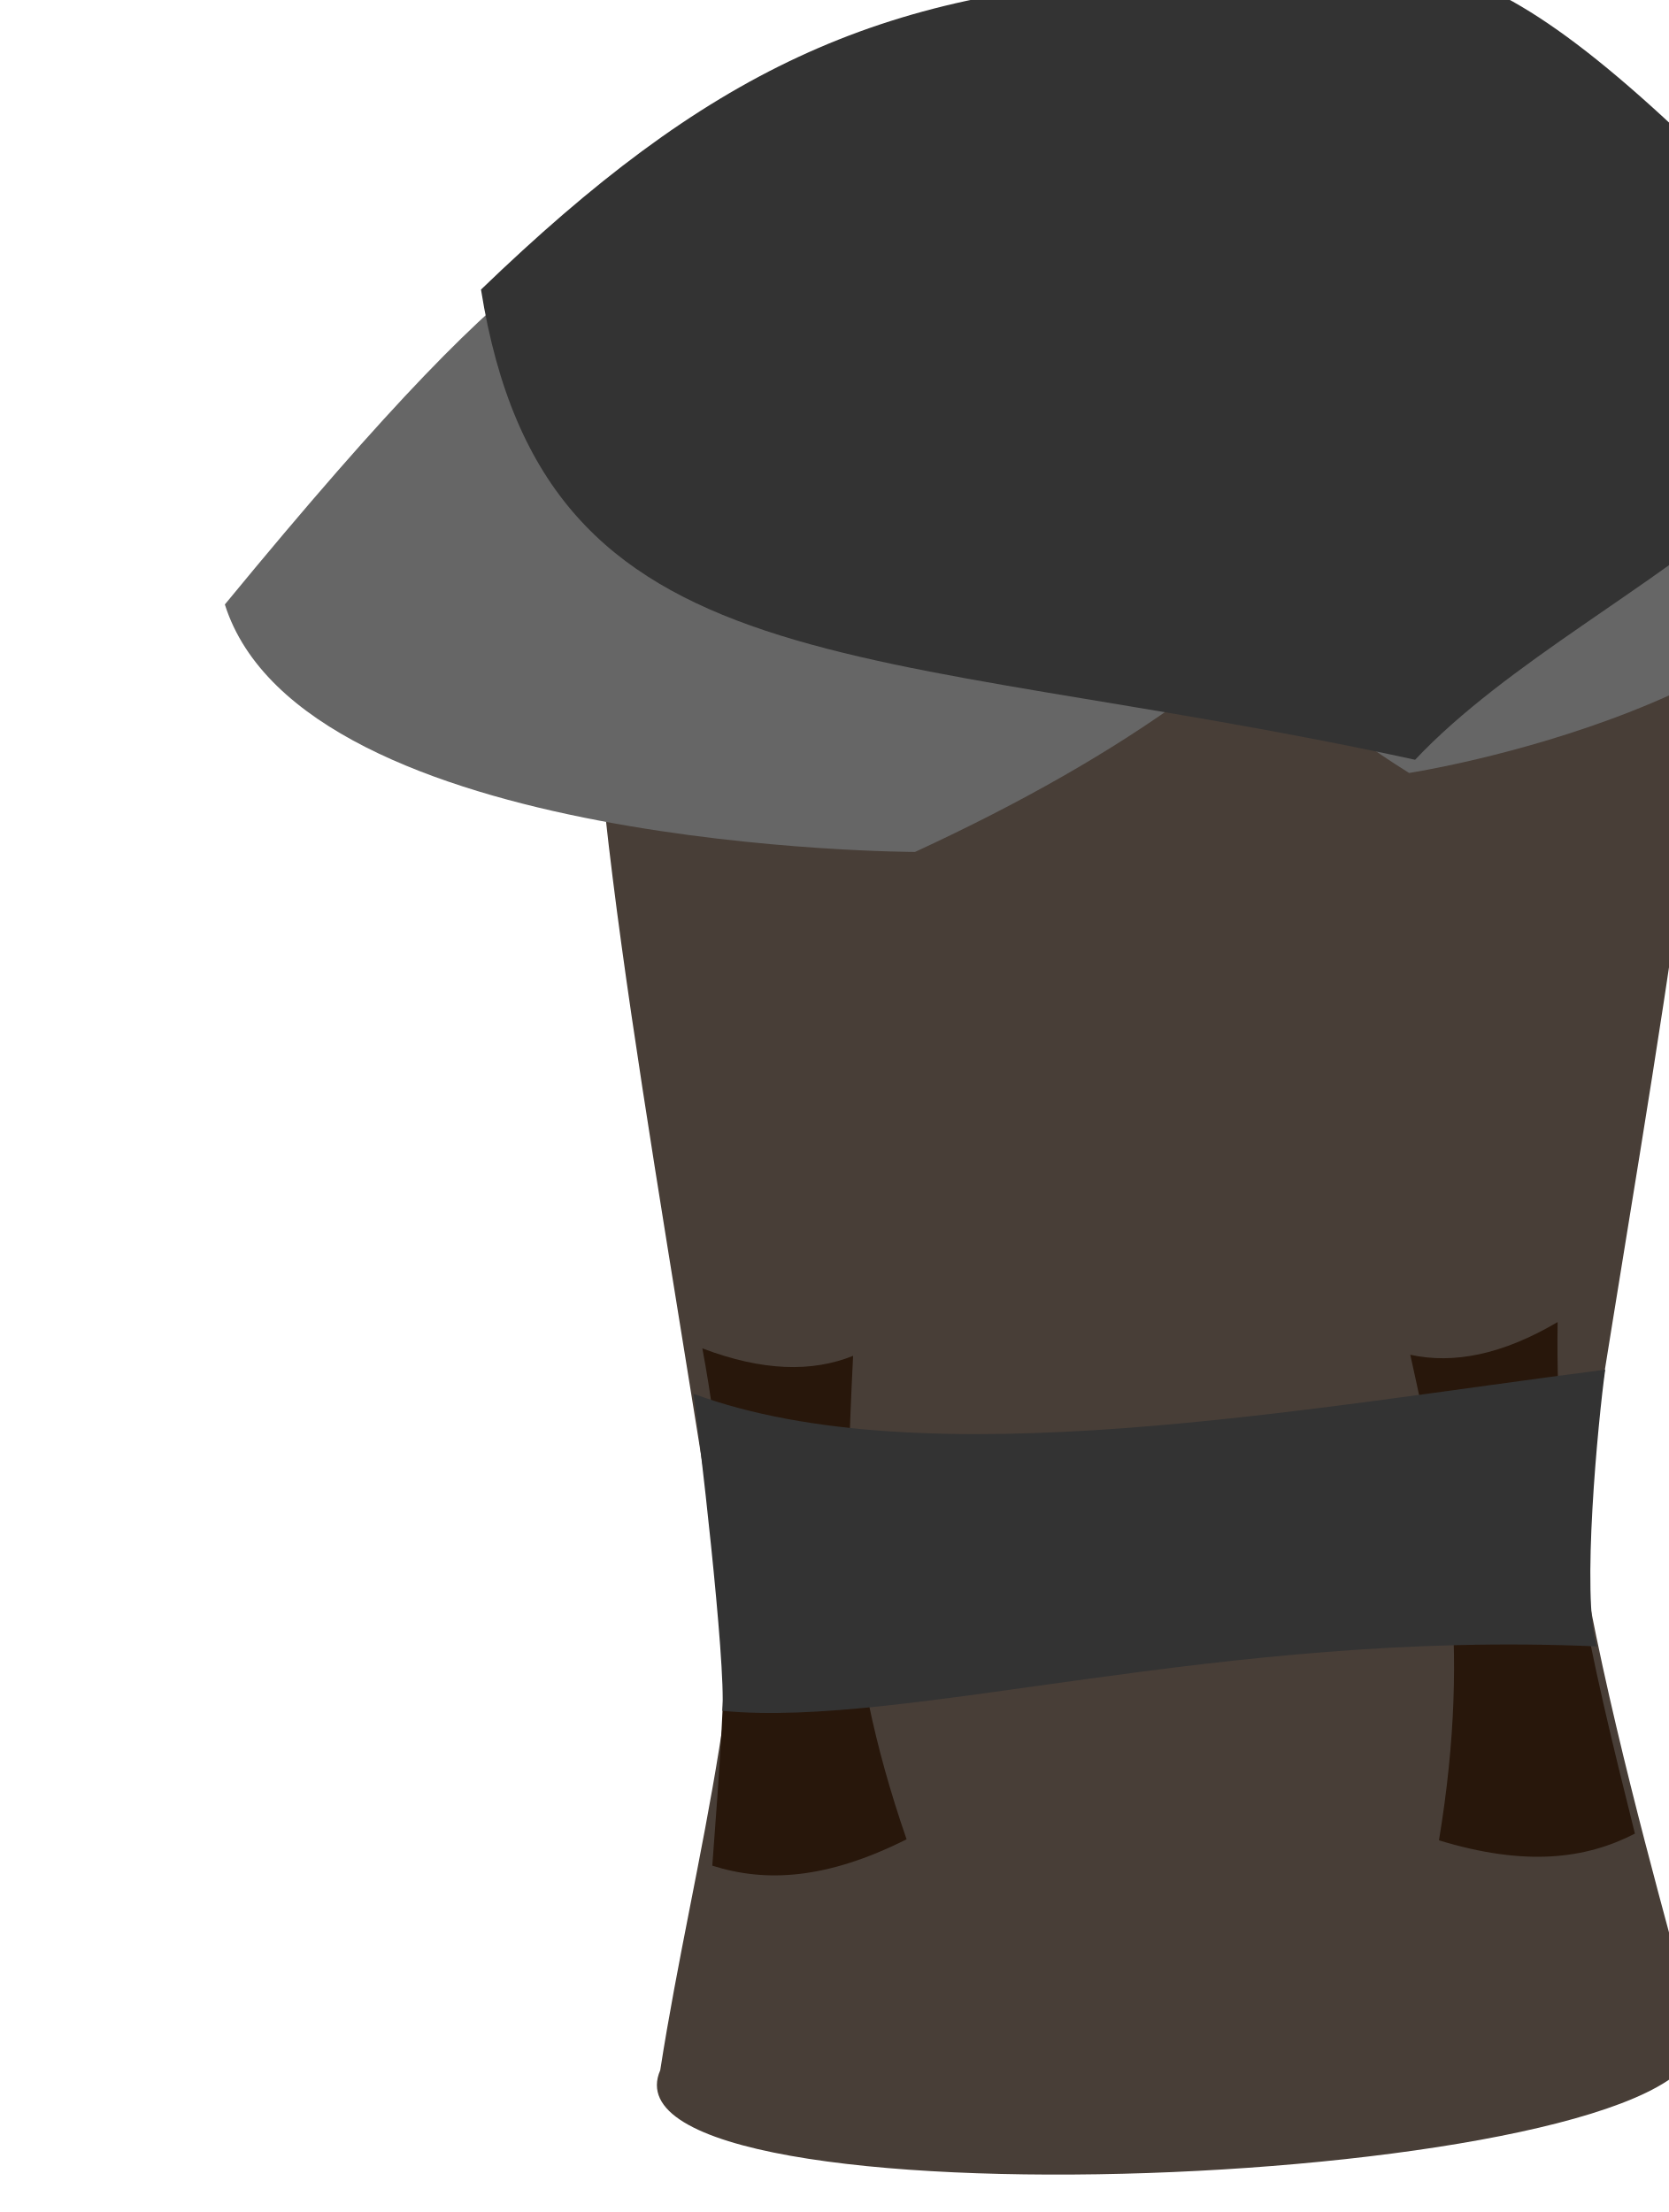
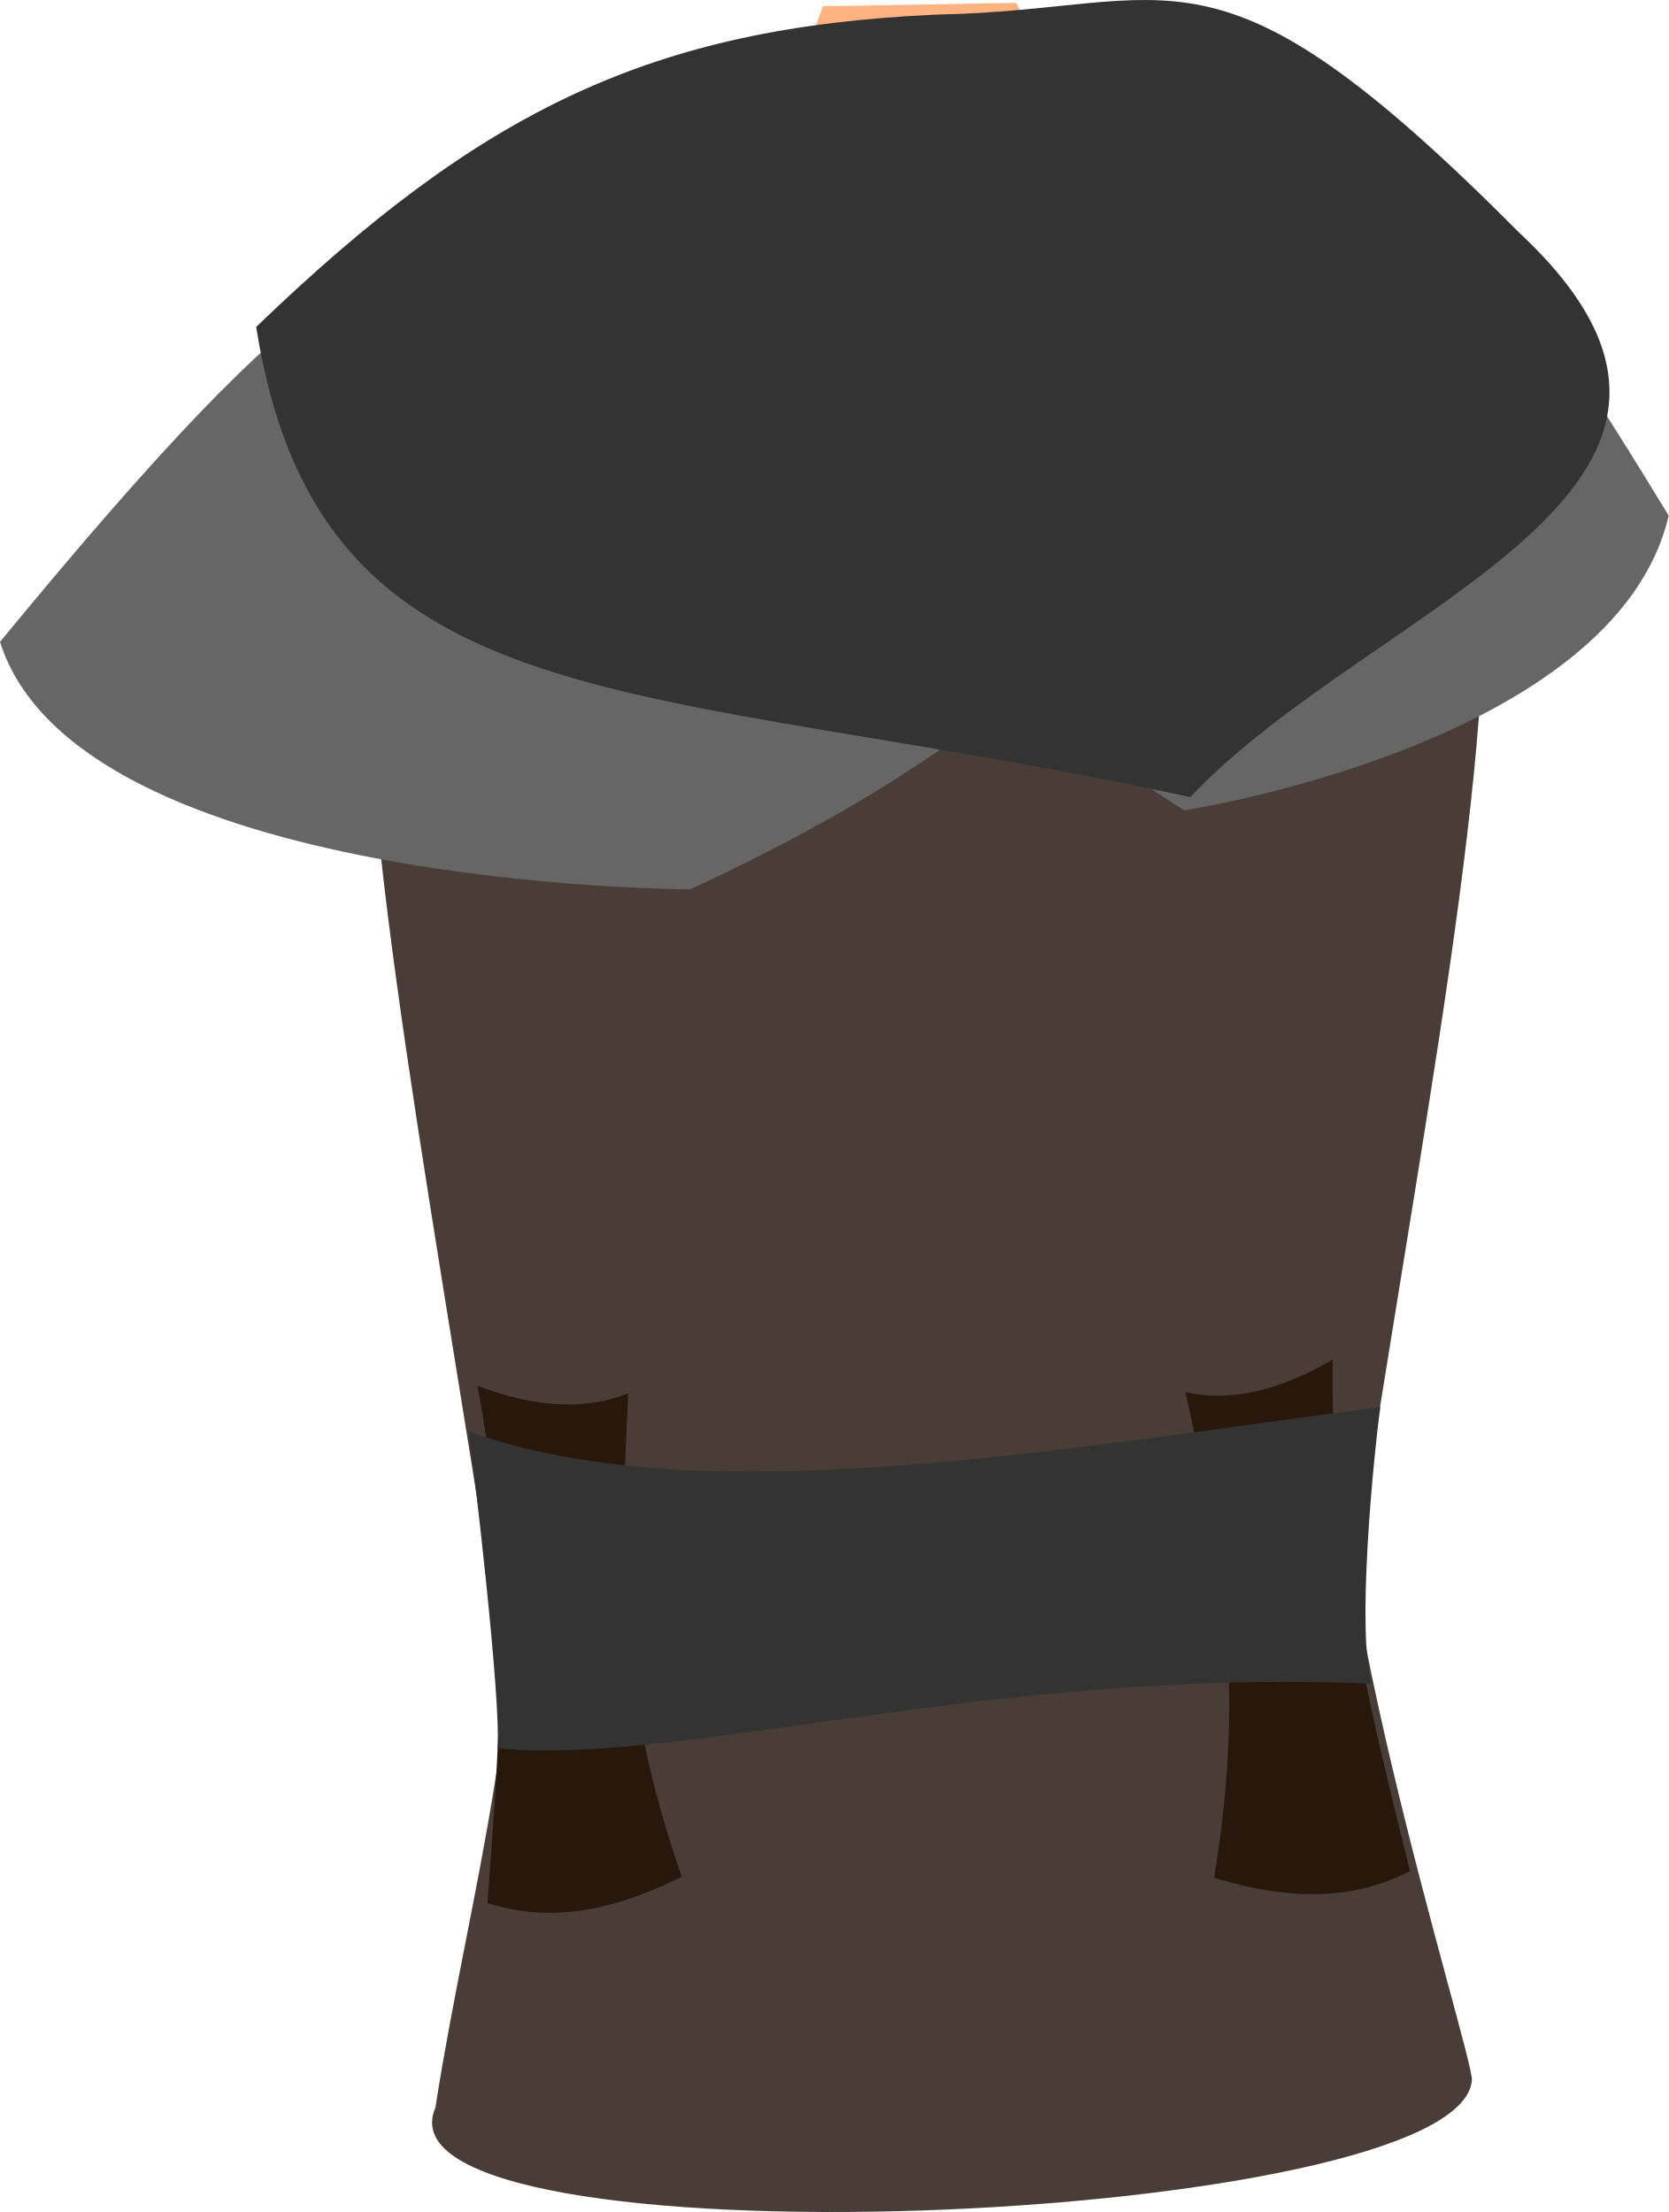
<svg xmlns="http://www.w3.org/2000/svg" id="svg8" version="1.1" viewBox="0 0 102.907 136.433" height="136.433mm" width="102.907mm">
  <defs id="defs2">
    <clipPath id="clipPath4045" clipPathUnits="userSpaceOnUse">
      <path id="path4047" d="M 87.197,57.598 C 88.696,71.31 86.336,84.021 68.798,92.797 L 14.4,175.728 -18.399,142.395 27.466,50.665 Z" style="fill:none;stroke:#000000;stroke-width:0.265px;stroke-linecap:butt;stroke-linejoin:miter;stroke-opacity:1" />
    </clipPath>
  </defs>
  <g style="display:inline" id="layer1">
-     <g id="g35" transform="translate(-52.53161,-45.91465)">
+     <g id="g35" transform="translate(-66.39782,-43.60748)">
      <path style="fill:#ffb380;stroke:none;stroke-width:0.265px;stroke-linecap:butt;stroke-linejoin:miter;stroke-opacity:1" d="m 111.665,55.895 c 3.812,-4.051 3.637,-7.056 5.479,-11.902 l 11.927,-0.211 c 1.698,3.383 1.994,8.287 6.625,11.571 19.443,21.25 19.327,13.033 7.147,94.474 l -38.176,0.378 C 91.46,75.973 82.916,73.941 111.665,55.895 Z" id="path895-3" />
      <path style="fill:#483e37;stroke:none;stroke-width:0.265px;stroke-linecap:butt;stroke-linejoin:miter;stroke-opacity:1" d="m 102.741,150.643 45.671,-0.276 c 9.666,-66.097 20.401,-94.309 -14.276,-96.645 -1.776,6.102 -2.935,10.857 -10.949,17.999 C 115.729,64.997 116.469,61.331 112.386,54.254 79.252,59.292 88.026,84.134 98.211,151.277 Z" id="path1834" />
      <path id="path1825" d="m 97.773,132.873 c 1.582,14.735 -2.448,27.365 -4.525,40.728 -4.404,10.13 63.243,7.35 63.92,-1.697 0.114,-1.524 -10.829,-35.704 -7.542,-44.311 -15.013,13.116 -32.832,12.201 -51.853,5.28 z" style="fill:#483e37;stroke:none;stroke-width:0.265px;stroke-linecap:butt;stroke-linejoin:miter;stroke-opacity:1" />
      <path id="path1827" d="m 96.458,160.986 c 3.271,1.04 7.019,0.866 11.981,-1.626 -4.135,-11.955 -3.769,-20.003 -3.298,-29.82 -2.527,1.021 -5.585,0.953 -9.297,-0.46 2.089,11.128 1.48,20.562 0.614,31.905 z" style="fill:#28170b;stroke:none;stroke-width:0.265px;stroke-linecap:butt;stroke-linejoin:miter;stroke-opacity:1" />
      <path style="display:inline;fill:#28170b;stroke:none;stroke-width:0.265px;stroke-linecap:butt;stroke-linejoin:miter;stroke-opacity:1" d="m 153.355,159.009 c -3.049,1.575 -6.773,2.036 -12.084,0.415 2.063,-12.48 0.347,-20.352 -1.769,-29.949 2.663,0.581 5.666,-3.5e-4 9.087,-2.018 -0.186,11.321 2.002,20.518 4.766,31.553 z" id="path1827-4" />
      <path style="fill:#333333;stroke:none;stroke-width:0.265px;stroke-linecap:butt;stroke-linejoin:miter;stroke-opacity:1" d="m 95.3,131.882 c 0.286,2.023 2.014,16.525 1.778,19.554 11.281,1.105 30.646,-5.008 53.934,-3.973 -0.991,-2.969 0.084,-14.016 0.51,-17.069 -18.579,2.378 -41.948,6.757 -56.222,1.487 z" id="path1928" />
      <path style="display:inline;fill:#666666;stroke:none;stroke-width:0.211px;stroke-linecap:butt;stroke-linejoin:miter;stroke-opacity:1" d="M 169.305,75.412 C 166.014,89.513 139.429,93.59 139.429,93.59 121.216,82.207 116.084,65.394 114.64,47.457 l 31.994,1.237 c 7.774,6.688 8.447,3.311 22.67,26.718 z" id="path2082-3" />
      <path id="path2082" d="m 66.398,83.197 c 4.8,15.199 42.563,15.264 42.563,15.264 26.564,-12.27 35.063,-26.062 37.168,-45.397 L 99.463,54.398 C 88.124,61.607 87.143,57.967 66.398,83.197 Z" style="fill:#666666;stroke:none;stroke-width:0.265px;stroke-linecap:butt;stroke-linejoin:miter;stroke-opacity:1" />
      <path id="path1813" d="M 82.194,63.775 C 86.161,88.607 105.734,85.36 139.8,92.776 151.078,80.79 176.984,73.735 160.083,57.956 141.117,38.862 139.115,44.235 124.177,44.506 106.568,45.285 96.059,50.41 82.194,63.775 Z" style="fill:#333333;stroke:none;stroke-width:0.265px;stroke-linecap:butt;stroke-linejoin:miter;stroke-opacity:1" />
    </g>
  </g>
</svg>
